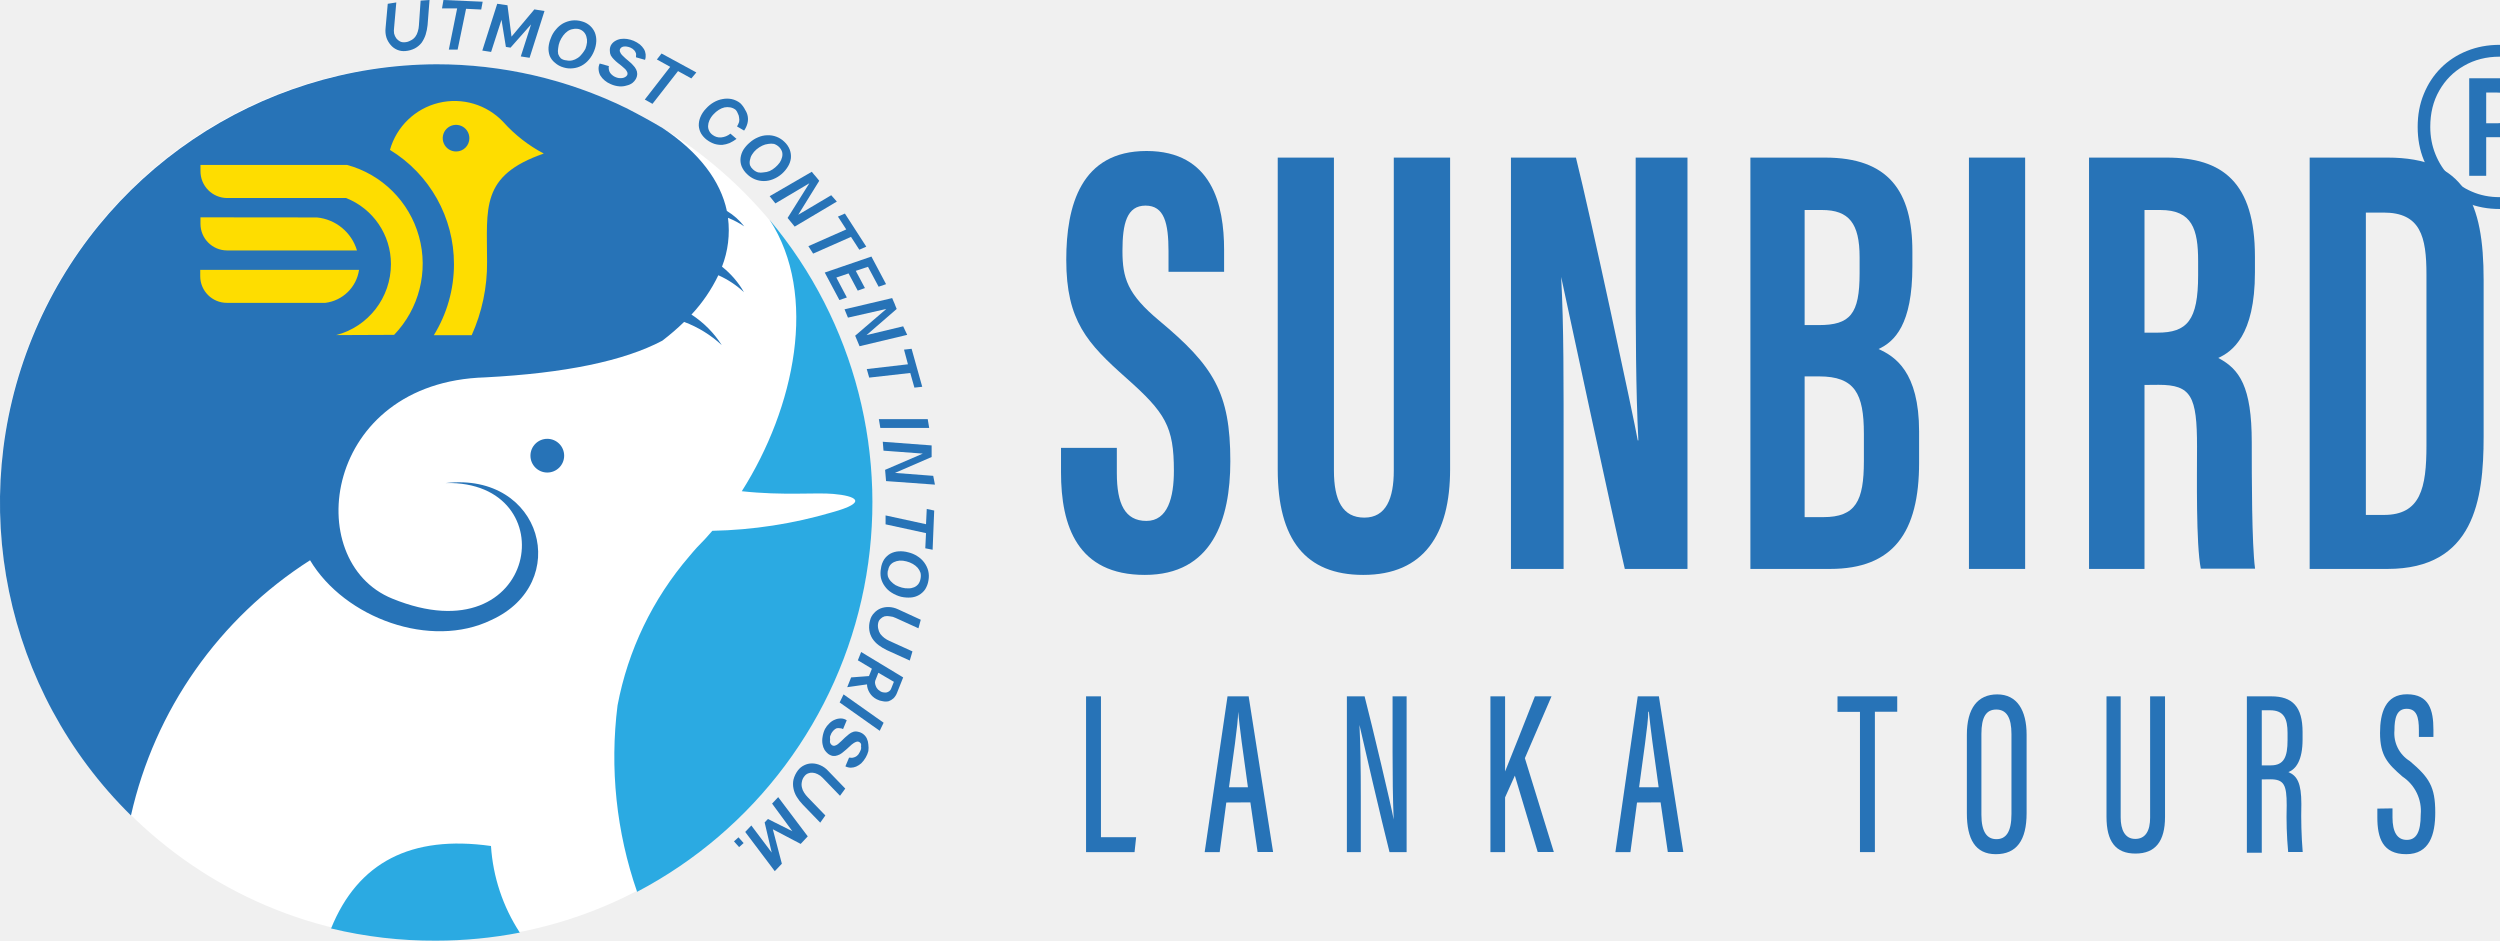
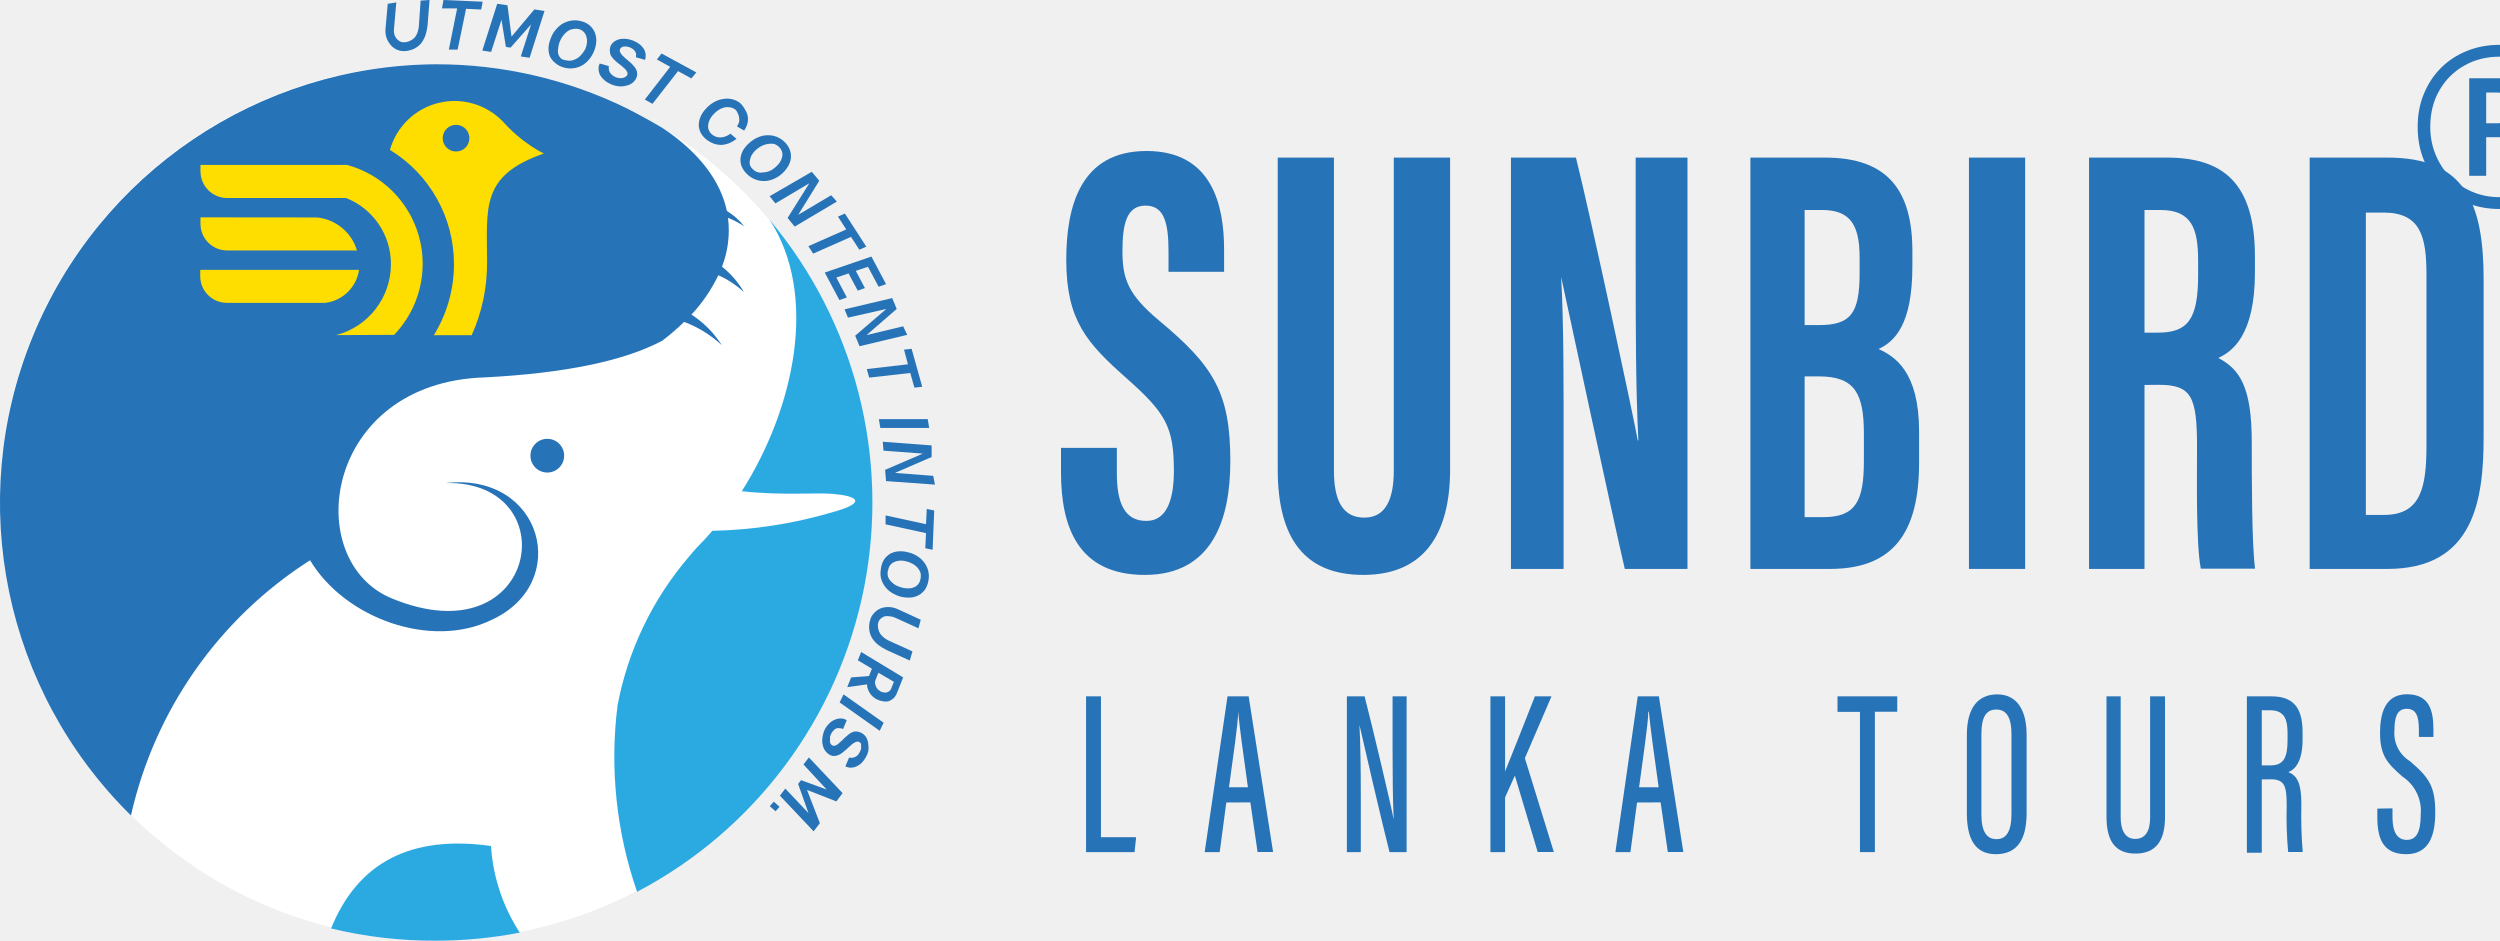
<svg xmlns="http://www.w3.org/2000/svg" viewBox="0 0 204.64 76.99">
  <defs>
    <style>.cls-1{fill:#fff;}.cls-2,.cls-4,.cls-6{fill:#2773b7;}.cls-2,.cls-3,.cls-5{fill-rule:evenodd;}.cls-3{fill:#2baae2;}.cls-5{fill:#fedd00;}.cls-6{font-size:18.29px;font-family:MyriadPro-Regular, Myriad Pro;}</style>
  </defs>
  <g id="Layer_2" data-name="Layer 2">
    <g id="Layer_1-2" data-name="Layer 1">
      <ellipse class="cls-1" cx="35.69" cy="41.11" rx="35.69" ry="35.84" />
      <path class="cls-2" d="M58.8,22.53a12.82,12.82,0,0,1-2.2,3.22,8.28,8.28,0,0,1,2.48,2.5A9.36,9.36,0,0,0,56,26.35a19.68,19.68,0,0,1-1.79,1.54q-4.71,2.49-14.49,3C26.47,31.28,24.57,45.94,32.11,49c12,4.91,14.33-9.68,4.38-9.46,7.94-.91,10.35,8.2,3.73,11.21-4.95,2.41-12-.14-14.84-4.89A33.49,33.49,0,0,0,10.72,66.75a35.9,35.9,0,0,1,25-61.49A35.44,35.44,0,0,1,51.25,8.84c1,.51,2,1.05,3,1.65,3,2,4.74,4.35,5.25,6.78a5.12,5.12,0,0,1,1.42,1.26,7.16,7.16,0,0,0-1.33-.7,8.18,8.18,0,0,1-.49,4,7.24,7.24,0,0,1,1.8,2.09A7.56,7.56,0,0,0,58.8,22.53Z" />
      <path class="cls-3" d="M40.19,69.25Q30.39,67.87,27.1,76a35.74,35.74,0,0,0,8.58,1,36.13,36.13,0,0,0,6.87-.66A14.69,14.69,0,0,1,40.19,69.25ZM63,18c4,6.14,2.06,15.37-2.28,22.21,3.37.37,6.08.09,7.49.22,1.84.16,2.94.67-.11,1.51a37.43,37.43,0,0,1-9.79,1.51c-.4.47-.82.92-1.25,1.35-.22.24-.43.49-.64.74a26.14,26.14,0,0,0-5.87,12.2A33.68,33.68,0,0,0,52.15,73,36,36,0,0,0,63,18Z" />
      <path class="cls-4" d="M35.16,0,35,2.05a4,4,0,0,1-.16.79,2.55,2.55,0,0,1-.33.66,1.76,1.76,0,0,1-.55.46,2.09,2.09,0,0,1-.79.22,1.38,1.38,0,0,1-.67-.11,1.41,1.41,0,0,1-.53-.4,1.77,1.77,0,0,1-.34-.6,1.92,1.92,0,0,1-.07-.76l.18-2L32.44.2l-.18,2.06a1.55,1.55,0,0,0,0,.49,1.17,1.17,0,0,0,.18.39,1,1,0,0,0,.3.25.68.68,0,0,0,.37.07,1,1,0,0,0,.47-.13A1,1,0,0,0,34,3a1.17,1.17,0,0,0,.2-.42,2,2,0,0,0,.09-.49L34.43.05Z" />
      <path class="cls-4" d="M39.39.78,38.15.72l-.69,3.34-.72,0L37.42.69l-1.24,0L36.3,0l3.21.14Z" />
      <path class="cls-4" d="M43.47,2l-1.68,1.9-.38-.06-.36-2.22L40.2,4.25l-.72-.11L40.7.31l.84.12L41.87,3,43.74.77l.83.13L43.35,4.73l-.72-.11Z" />
      <path class="cls-4" d="M47.63,1.75a1.58,1.58,0,0,1,1.07.93,1.81,1.81,0,0,1,.11.7,2.37,2.37,0,0,1-.17.77,2.46,2.46,0,0,1-.44.74,2,2,0,0,1-.6.49,1.9,1.9,0,0,1-.7.21,1.84,1.84,0,0,1-.77-.07,1.74,1.74,0,0,1-.7-.38A1.42,1.42,0,0,1,45,4.58a1.78,1.78,0,0,1-.1-.7,2.42,2.42,0,0,1,.19-.76,2.12,2.12,0,0,1,.41-.7,2.11,2.11,0,0,1,.58-.5,2.18,2.18,0,0,1,.72-.24A2,2,0,0,1,47.63,1.75ZM46.37,4.94a1,1,0,0,0,.48,0,1.28,1.28,0,0,0,.43-.19,1.36,1.36,0,0,0,.37-.35A2.73,2.73,0,0,0,47.92,4a2.16,2.16,0,0,0,.13-.53A1.21,1.21,0,0,0,48,3a.89.89,0,0,0-.21-.38.88.88,0,0,0-.41-.24,1.11,1.11,0,0,0-.48,0,1,1,0,0,0-.43.17,1.58,1.58,0,0,0-.37.36,2.32,2.32,0,0,0-.28.49,1.92,1.92,0,0,0-.13.54,1.25,1.25,0,0,0,0,.48,1,1,0,0,0,.22.36A.85.85,0,0,0,46.37,4.94Z" />
      <path class="cls-4" d="M50,6.89a1.9,1.9,0,0,1-.5-.3,1.71,1.71,0,0,1-.36-.41A1.19,1.19,0,0,1,49,5.7a.91.91,0,0,1,.09-.5l.75.21a.56.56,0,0,0,0,.28.63.63,0,0,0,.09.25.76.76,0,0,0,.19.21.87.87,0,0,0,.26.16,1.07,1.07,0,0,0,.27.08,1.34,1.34,0,0,0,.28,0,.62.62,0,0,0,.24-.08.44.44,0,0,0,.17-.16.31.31,0,0,0,0-.25.84.84,0,0,0-.16-.24l-.28-.25-.33-.26a3,3,0,0,1-.32-.29A1.72,1.72,0,0,1,50,4.54a.84.84,0,0,1-.08-.38A.88.88,0,0,1,50,3.72a.93.93,0,0,1,.33-.35,1.28,1.28,0,0,1,.47-.18,1.86,1.86,0,0,1,.53,0,2.39,2.39,0,0,1,.54.15,2.45,2.45,0,0,1,.51.3,1.63,1.63,0,0,1,.33.38,1.07,1.07,0,0,1,.09.88l-.74-.21a.58.58,0,0,1,0-.1.57.57,0,0,0,0-.22.71.71,0,0,0-.14-.25.9.9,0,0,0-.33-.23,1.35,1.35,0,0,0-.3-.08,1,1,0,0,0-.24,0,.48.48,0,0,0-.18.07.33.33,0,0,0-.11.13.28.28,0,0,0,0,.25.7.7,0,0,0,.16.25,3.38,3.38,0,0,0,.27.26l.33.28a2.2,2.2,0,0,1,.31.3,1.27,1.27,0,0,1,.24.33.81.81,0,0,1,.09.37.9.9,0,0,1-.12.43,1.09,1.09,0,0,1-.27.31A1.23,1.23,0,0,1,51.3,7a1.57,1.57,0,0,1-.59.07A2.11,2.11,0,0,1,50,6.89Z" />
      <path class="cls-4" d="M56.59,6.42l-1.09-.6L53.41,8.5l-.63-.35,2.08-2.68-1.09-.6.38-.49L57,5.93Z" />
      <path class="cls-4" d="M60.29,11.37a3.42,3.42,0,0,1-.57.34,2.2,2.2,0,0,1-.6.15,2,2,0,0,1-.63-.08,2.21,2.21,0,0,1-.64-.34,1.84,1.84,0,0,1-.46-.51,1.54,1.54,0,0,1-.19-.63,1.73,1.73,0,0,1,.12-.69,2.19,2.19,0,0,1,.48-.73,2.52,2.52,0,0,1,.63-.51,2.18,2.18,0,0,1,.71-.26,1.9,1.9,0,0,1,.75,0,1.73,1.73,0,0,1,.7.33A2,2,0,0,1,61,9a1.37,1.37,0,0,1,.18,1.11,1.89,1.89,0,0,1-.27.58l-.58-.34a1.76,1.76,0,0,0,.17-.37.86.86,0,0,0,0-.35.75.75,0,0,0-.1-.33A.94.94,0,0,0,60.23,9a1,1,0,0,0-.45-.21,1.24,1.24,0,0,0-.47,0,1.48,1.48,0,0,0-.47.2,2.11,2.11,0,0,0-.43.36,1.77,1.77,0,0,0-.34.5,1.23,1.23,0,0,0-.11.47.83.83,0,0,0,.1.41.84.84,0,0,0,.28.32,1,1,0,0,0,.68.2,1.4,1.4,0,0,0,.77-.31Z" />
      <path class="cls-4" d="M64.22,11.62a1.72,1.72,0,0,1,.43.64,1.6,1.6,0,0,1,.09.68,1.67,1.67,0,0,1-.23.67,2.58,2.58,0,0,1-.5.61,2.45,2.45,0,0,1-.73.45,2,2,0,0,1-.75.15,1.94,1.94,0,0,1-1.37-.56,1.84,1.84,0,0,1-.46-.66,1.45,1.45,0,0,1-.08-.68,1.74,1.74,0,0,1,.23-.66,2.59,2.59,0,0,1,.52-.59,2.36,2.36,0,0,1,.68-.43,2,2,0,0,1,.75-.17,1.9,1.9,0,0,1,1.42.55Zm-2.59,2.24a1.07,1.07,0,0,0,.42.25,1.18,1.18,0,0,0,.46,0A1.54,1.54,0,0,0,63,14a1.81,1.81,0,0,0,.46-.3,2.28,2.28,0,0,0,.37-.4,1.4,1.4,0,0,0,.19-.44.9.9,0,0,0,0-.43,1,1,0,0,0-.25-.4,1.11,1.11,0,0,0-.41-.25,1.23,1.23,0,0,0-.47,0,1.51,1.51,0,0,0-.49.14,2.3,2.3,0,0,0-.48.31,1.75,1.75,0,0,0-.36.42,1.15,1.15,0,0,0-.17.44.89.89,0,0,0,0,.43A.91.91,0,0,0,61.63,13.86Z" />
      <path class="cls-4" d="M68.5,16.5l-3.45,2.05-.58-.71L66.25,15l-2.78,1.65L63,16.06l3.45-2,.16.2.15.17.14.17.16.2-1.72,2.78,2.7-1.6Z" />
      <path class="cls-4" d="M70.34,20.44l-.68-1.05-3.1,1.37-.39-.61,3.1-1.37-.68-1.05.57-.25,1.75,2.71Z" />
      <path class="cls-4" d="M71.05,21.84l-1,.33.75,1.41-.59.21-.75-1.41-1,.34.86,1.63-.61.21-1.2-2.25L71.33,21l1.2,2.26-.61.21Z" />
      <path class="cls-4" d="M74.26,27.41l-3.9.93L70,27.48l2.55-2.19L69.41,26l-.28-.68,3.9-.92.1.24.09.2a1.8,1.8,0,0,0,.08.21l.1.24-2.47,2.14,3-.72Z" />
      <path class="cls-4" d="M74.85,31.73l-.34-1.2-3.36.38-.2-.7,3.37-.39L74,28.62l.62-.07.87,3.11Z" />
      <path class="cls-4" d="M71.94,34.31l4,0,.12.72-4,0Z" />
      <path class="cls-4" d="M76.53,39.67l-4-.29-.08-.92,3.09-1.33-3.22-.24-.06-.73,4,.3c0,.09,0,.18,0,.26s0,.15,0,.22a1.5,1.5,0,0,1,0,.22l0,.25-3,1.3,3.13.24Z" />
      <path class="cls-4" d="M75.74,44.88l.06-1.24-3.31-.72,0-.73,3.31.72.06-1.25.61.13L76.34,45Z" />
      <path class="cls-4" d="M76,47.51a1.91,1.91,0,0,1-.27.73,1.55,1.55,0,0,1-1.18.67,2.71,2.71,0,0,1-.79-.06,2.75,2.75,0,0,1-.78-.34,1.89,1.89,0,0,1-.56-.53,1.86,1.86,0,0,1-.31-.67,2,2,0,0,1,0-.77,1.76,1.76,0,0,1,.27-.76,1.56,1.56,0,0,1,.5-.46,1.68,1.68,0,0,1,.68-.19,2.36,2.36,0,0,1,.78.08,2.32,2.32,0,0,1,.74.31,2,2,0,0,1,.57.52,2,2,0,0,1,.33.68A1.89,1.89,0,0,1,76,47.51Zm-3.32-.82a1.14,1.14,0,0,0,0,.49,1.1,1.1,0,0,0,.24.4,1.76,1.76,0,0,0,.39.32,2.67,2.67,0,0,0,.52.2,1.72,1.72,0,0,0,.54.06,1.14,1.14,0,0,0,.46-.09.88.88,0,0,0,.34-.26,1,1,0,0,0,.18-.44,1.1,1.1,0,0,0,0-.48,1.27,1.27,0,0,0-.23-.41,1.61,1.61,0,0,0-.4-.32,2.09,2.09,0,0,0-.53-.21,1.78,1.78,0,0,0-.55-.06,1.36,1.36,0,0,0-.46.12.86.86,0,0,0-.33.27A.89.89,0,0,0,72.7,46.69Z" />
      <path class="cls-4" d="M74.47,54.07l-1.87-.85a4.09,4.09,0,0,1-.68-.41,2.16,2.16,0,0,1-.51-.54,1.74,1.74,0,0,1-.25-.68,1.9,1.9,0,0,1,.06-.81,1.26,1.26,0,0,1,.33-.6,1.47,1.47,0,0,1,.54-.38,1.71,1.71,0,0,1,.68-.11,1.91,1.91,0,0,1,.73.18l1.87.86-.19.7-1.87-.85a1.23,1.23,0,0,0-.47-.13,1,1,0,0,0-.43,0,.79.79,0,0,0-.33.2.63.63,0,0,0-.19.32,1.08,1.08,0,0,0,0,.5,1.1,1.1,0,0,0,.17.42,1.72,1.72,0,0,0,.33.33,2,2,0,0,0,.43.25l1.87.85Z" />
      <path class="cls-4" d="M69.35,56.25l.32-.8,1.46-.11.24-.6-1.15-.69.27-.68,3.44,2.08-.51,1.28a1.23,1.23,0,0,1-.28.43,1.19,1.19,0,0,1-.4.24,1.1,1.1,0,0,1-.48,0,1.45,1.45,0,0,1-.5-.16,1.5,1.5,0,0,1-.33-.23,1.32,1.32,0,0,1-.24-.29,1.5,1.5,0,0,1-.16-.34,1.13,1.13,0,0,1-.06-.36Zm2.55-1.18-.26.66a.51.51,0,0,0,0,.27,1.25,1.25,0,0,0,.09.25,1,1,0,0,0,.16.21,1.37,1.37,0,0,0,.21.15.61.61,0,0,0,.24.07.65.65,0,0,0,.24,0,.57.57,0,0,0,.22-.11.41.41,0,0,0,.15-.21l.22-.55Z" />
      <path class="cls-4" d="M69.05,56.84l3.28,2.32-.32.66L68.73,57.5Z" />
      <path class="cls-4" d="M67.53,59.67a1.84,1.84,0,0,1,.36-.46,1.27,1.27,0,0,1,.45-.3,1.23,1.23,0,0,1,.49-.1.85.85,0,0,1,.48.15l-.3.72a.51.51,0,0,0-.26-.07.75.75,0,0,0-.26,0,.78.78,0,0,0-.24.16,1.55,1.55,0,0,0-.19.24,2,2,0,0,0-.11.26,1,1,0,0,0,0,.28.53.53,0,0,0,0,.25.45.45,0,0,0,.14.19.3.3,0,0,0,.24.05.7.7,0,0,0,.26-.13,3,3,0,0,0,.28-.25l.3-.29a4.09,4.09,0,0,1,.33-.28,1.14,1.14,0,0,1,.36-.19.7.7,0,0,1,.38,0,1,1,0,0,1,.41.18,1,1,0,0,1,.31.38,1.36,1.36,0,0,1,.12.49,1.94,1.94,0,0,1,0,.53,2,2,0,0,1-.22.53,2.24,2.24,0,0,1-.36.47,1.65,1.65,0,0,1-.42.27,1.15,1.15,0,0,1-.44.09,1,1,0,0,1-.44-.11l.3-.71.11,0a.48.48,0,0,0,.21,0,.72.72,0,0,0,.53-.41,1.45,1.45,0,0,0,.13-.29.65.65,0,0,0,0-.24.35.35,0,0,0,0-.18.27.27,0,0,0-.1-.13.29.29,0,0,0-.25-.06.82.82,0,0,0-.27.13,1.93,1.93,0,0,0-.29.24l-.31.28-.34.28a1.14,1.14,0,0,1-.36.19.82.82,0,0,1-.38.05.94.94,0,0,1-.4-.18,1.42,1.42,0,0,1-.28-.31,1.31,1.31,0,0,1-.17-.47,1.68,1.68,0,0,1,0-.59A2.28,2.28,0,0,1,67.53,59.67Z" />
-       <path class="cls-4" d="M67.14,67.34l-1.43-1.48a3.57,3.57,0,0,1-.49-.63,2,2,0,0,1-.27-.69,1.75,1.75,0,0,1,0-.72,2.07,2.07,0,0,1,.35-.74,1.39,1.39,0,0,1,.53-.44,1.43,1.43,0,0,1,.64-.15,1.67,1.67,0,0,1,.68.15,1.79,1.79,0,0,1,.61.43l1.43,1.48-.43.59-1.43-1.48a1.31,1.31,0,0,0-.4-.29,1.07,1.07,0,0,0-.41-.12.8.8,0,0,0-.38.06.7.7,0,0,0-.3.24.92.92,0,0,0-.2.44,1,1,0,0,0,0,.46,1.23,1.23,0,0,0,.18.43,2.31,2.31,0,0,0,.31.39l1.43,1.48Z" />
-       <path class="cls-4" d="M63.17,69.79l-.58-2.47.27-.28,2,1L63.2,65.78l.5-.53,2.42,3.21-.58.62-2.28-1.2L64,70.7l-.58.61L61,68.1l.5-.53Z" />
-       <path class="cls-4" d="M60.45,68.54l.42.47-.37.33-.42-.47Z" />
+       <path class="cls-4" d="M66.18,66.56l-.85,-2.39,.24,-.31,2.1,.77L65.77,62.58l.44,-.58,2.76,2.92,-.51,.68,-2.4,-.94L67.11,67.38l-.51,.67L63.84,65.13l.44,-.58Z" />
+       <path class="cls-4" d="M63.34,65.62l.47,.42,-.33,.37,-.47,-.42Z" />
      <path class="cls-5" d="M44.51,12.57A11.91,11.91,0,0,1,41.21,10a5.49,5.49,0,0,0-9.29,2.27,10.94,10.94,0,0,1,5.24,9.36,11.06,11.06,0,0,1-1.65,5.81h3.1a14.35,14.35,0,0,0,1.26-6C39.87,17,39.31,14.37,44.51,12.57Zm-7.17-.17a1.09,1.09,0,1,1,1.08-1.09A1.08,1.08,0,0,1,37.34,12.4Z" />
      <path class="cls-5" d="M27.52,27.43A6,6,0,0,0,32,21.62a5.8,5.8,0,0,0-3.67-5.41H18.59A2.19,2.19,0,0,1,16.41,14V13.5l12,0a8.39,8.39,0,0,1,3.85,13.91Z" />
      <path class="cls-5" d="M25.94,17.8a3.8,3.8,0,0,1,3.28,2.7H18.58a2.18,2.18,0,0,1-2.17-2.18v-.53Z" />
      <path class="cls-5" d="M18.58,24.79h8.05a3.18,3.18,0,0,0,2.76-2.7h-13v.53A2.18,2.18,0,0,0,18.58,24.79Z" />
      <ellipse class="cls-4" cx="44.8" cy="37.3" rx="1.38" ry="1.38" />
      <path class="cls-4" d="M88.9,57h1.22V68.53H93l-.13,1.22H88.9Z" />
      <path class="cls-4" d="M100.38,65.69l-.54,4.06H98.61L100.48,57h1.73l2,12.74h-1.27l-.59-4.06Zm1.77-1.25c-.4-2.81-.69-5-.8-6.18h0c0,1-.44,3.85-.75,6.18Z" />
      <path class="cls-4" d="M110.25,69.75V57h1.45c.61,2.36,2.19,9,2.38,10.08h0c-.07-1.71-.09-3.51-.09-5.58V57h1.15V69.75h-1.4c-.61-2.39-2.24-9.4-2.46-10.41h0c.08,1.53.11,3.57.11,5.87v4.54Z" />
      <path class="cls-4" d="M122,57h1.2v6.15h0c.48-1.2,1.71-4.26,2.44-6.15H127l-2.18,5.06,2.37,7.68h-1.32L124,63.49l-.8,1.78v4.48H122Z" />
      <path class="cls-4" d="M134,65.69l-.54,4.06h-1.23L134.06,57h1.73l2,12.74h-1.27l-.59-4.06Zm1.77-1.25c-.4-2.81-.69-5-.8-6.18h-.05c0,1-.45,3.85-.75,6.18Z" />
      <path class="cls-4" d="M152.25,58.27h-1.84V57h4.89v1.26h-1.83V69.75h-1.22Z" />
      <path class="cls-4" d="M165.89,60.14v6.42c0,2.24-.83,3.36-2.52,3.36S161,68.67,161,66.58V60.14c0-2.16.88-3.3,2.49-3.3S165.89,58.13,165.89,60.14Zm-3.7-.06v6.61c0,1.43.47,2,1.23,2s1.23-.55,1.23-2.06V60.08c0-1.35-.41-2-1.24-2S162.19,58.69,162.19,60.08Z" />
      <path class="cls-4" d="M173.59,57v9.91c0,1,.34,1.76,1.19,1.76S176,68,176,66.93V57h1.22v9.87c0,2-.79,3-2.42,3s-2.37-1-2.37-3V57Z" />
      <path class="cls-4" d="M185.14,63.8v6h-1.22V57h2c1.72,0,2.56.83,2.56,2.93v.59c0,1.73-.55,2.44-1.16,2.68.72.3,1.06.91,1.06,2.61a37.23,37.23,0,0,0,.11,3.93H187.3a31.93,31.93,0,0,1-.12-3.83c0-1.65-.21-2.12-1.34-2.12Zm0-1.15h.74c1.08,0,1.37-.7,1.37-2.06V60c0-1.16-.29-1.86-1.43-1.86h-.68Z" />
      <path class="cls-4" d="M195.84,66.17v.73c0,1.2.38,1.85,1.17,1.85s1.14-.66,1.14-2.06a3.37,3.37,0,0,0-1.49-3.12c-1.22-1.06-1.84-1.71-1.84-3.58,0-1.62.43-3.17,2.22-3.16s2.15,1.28,2.15,2.89v.6H198v-.56c0-1.06-.18-1.74-1-1.74s-1,.77-1,1.76a2.67,2.67,0,0,0,1.26,2.52c1.58,1.34,2.08,2.09,2.08,4.2,0,1.79-.45,3.42-2.38,3.42s-2.36-1.34-2.36-3v-.73Z" />
      <path class="cls-4" d="M91.42,36.66v2.08c0,2.51.67,3.9,2.42,3.9s2.25-1.92,2.25-4.1c0-3.62-.69-4.75-3.89-7.59s-4.92-4.69-4.92-9.68c0-4.43,1.19-8.91,6.57-8.91s6.35,4.44,6.35,8.09v1.8H95.65V20.59c0-2.34-.35-3.76-1.88-3.76s-1.89,1.47-1.89,3.7.4,3.54,3,5.71c4.46,3.72,5.83,5.89,5.83,11.52,0,4.77-1.48,9.3-7,9.3s-6.86-4-6.86-8.4v-2Z" />
      <path class="cls-4" d="M109.19,12.9V38.51c0,2.46.71,3.86,2.49,3.86s2.41-1.57,2.41-3.85V12.9h4.61V38.41c0,5.31-2.13,8.65-7.11,8.65-4.73,0-7-2.9-7-8.63V12.9Z" />
      <path class="cls-4" d="M123.68,46.57V12.9H129c1.19,4.75,4.75,21.37,5.06,23.15h.05c-.21-4.14-.22-8.87-.22-14.41V12.9h4.24V46.57H133c-.94-4-4.91-22.49-5.21-23.9h0c.22,4.07.2,8.64.2,14.69v9.21Z" />
      <path class="cls-4" d="M143.28,12.9h6.12c5.16,0,7.14,2.73,7.14,7.67V21.8c0,4.78-1.46,6.16-2.77,6.77,1.33.6,3.32,1.85,3.32,6.75v2.56c0,5.69-2.1,8.69-7.29,8.69h-6.52Zm5.6,13.71c2.57,0,3.34-.9,3.34-4.24V21.06c0-2.79-.88-3.87-3.08-3.87h-1.42v9.42Zm-1.16,15.72h1.53c2.66,0,3.32-1.33,3.32-4.59V35.5c0-3.28-.74-4.69-3.67-4.69h-1.18Z" />
      <path class="cls-4" d="M165.77,12.9V46.57h-4.6V12.9Z" />
      <path class="cls-4" d="M175.54,31.51V46.57H171V12.9h6.36c4.54,0,7.22,2,7.22,8.11V22.3c0,5.17-1.88,6.49-3,7,1.74.92,2.74,2.34,2.74,6.9,0,2.84,0,8.31.27,10.35h-4.44c-.4-2-.31-7.57-.31-10,0-4.11-.47-5.05-3.14-5.05Zm0-4.28h1.06c2.43,0,3.33-1,3.33-4.7V21.37c0-2.6-.48-4.18-3.09-4.18h-1.3Z" />
      <path class="cls-4" d="M189.06,12.9h6.38c6.33,0,7.86,3.7,7.86,10V35.76c0,5.15-.78,10.81-7.87,10.81h-6.37Zm4.6,29.25h1.48c3,0,3.48-2.2,3.48-5.68v-14c0-3.1-.48-5.07-3.51-5.07h-1.45Z" />
      <text class="cls-6" transform="translate(197.01 16.92)">®</text>
    </g>
  </g>
</svg>
